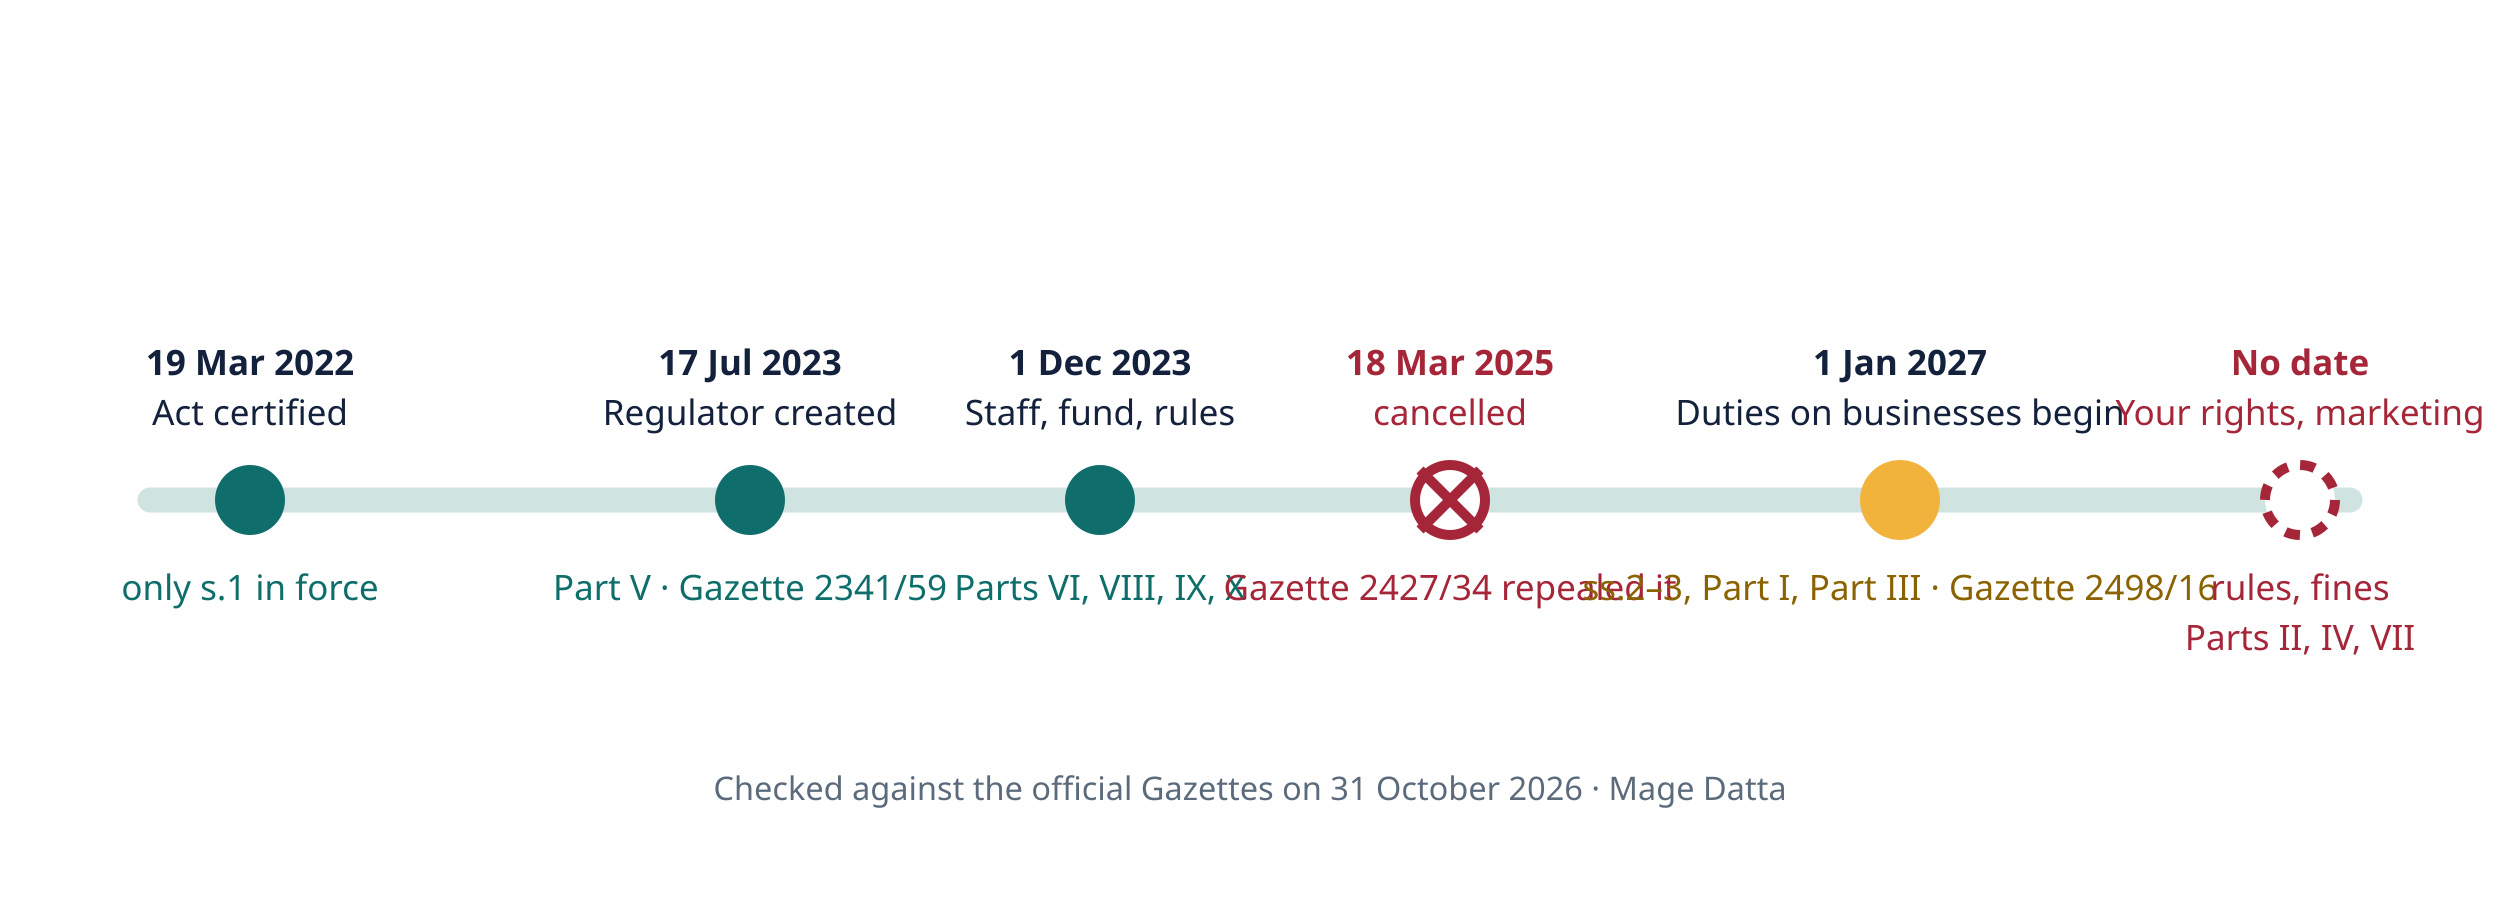
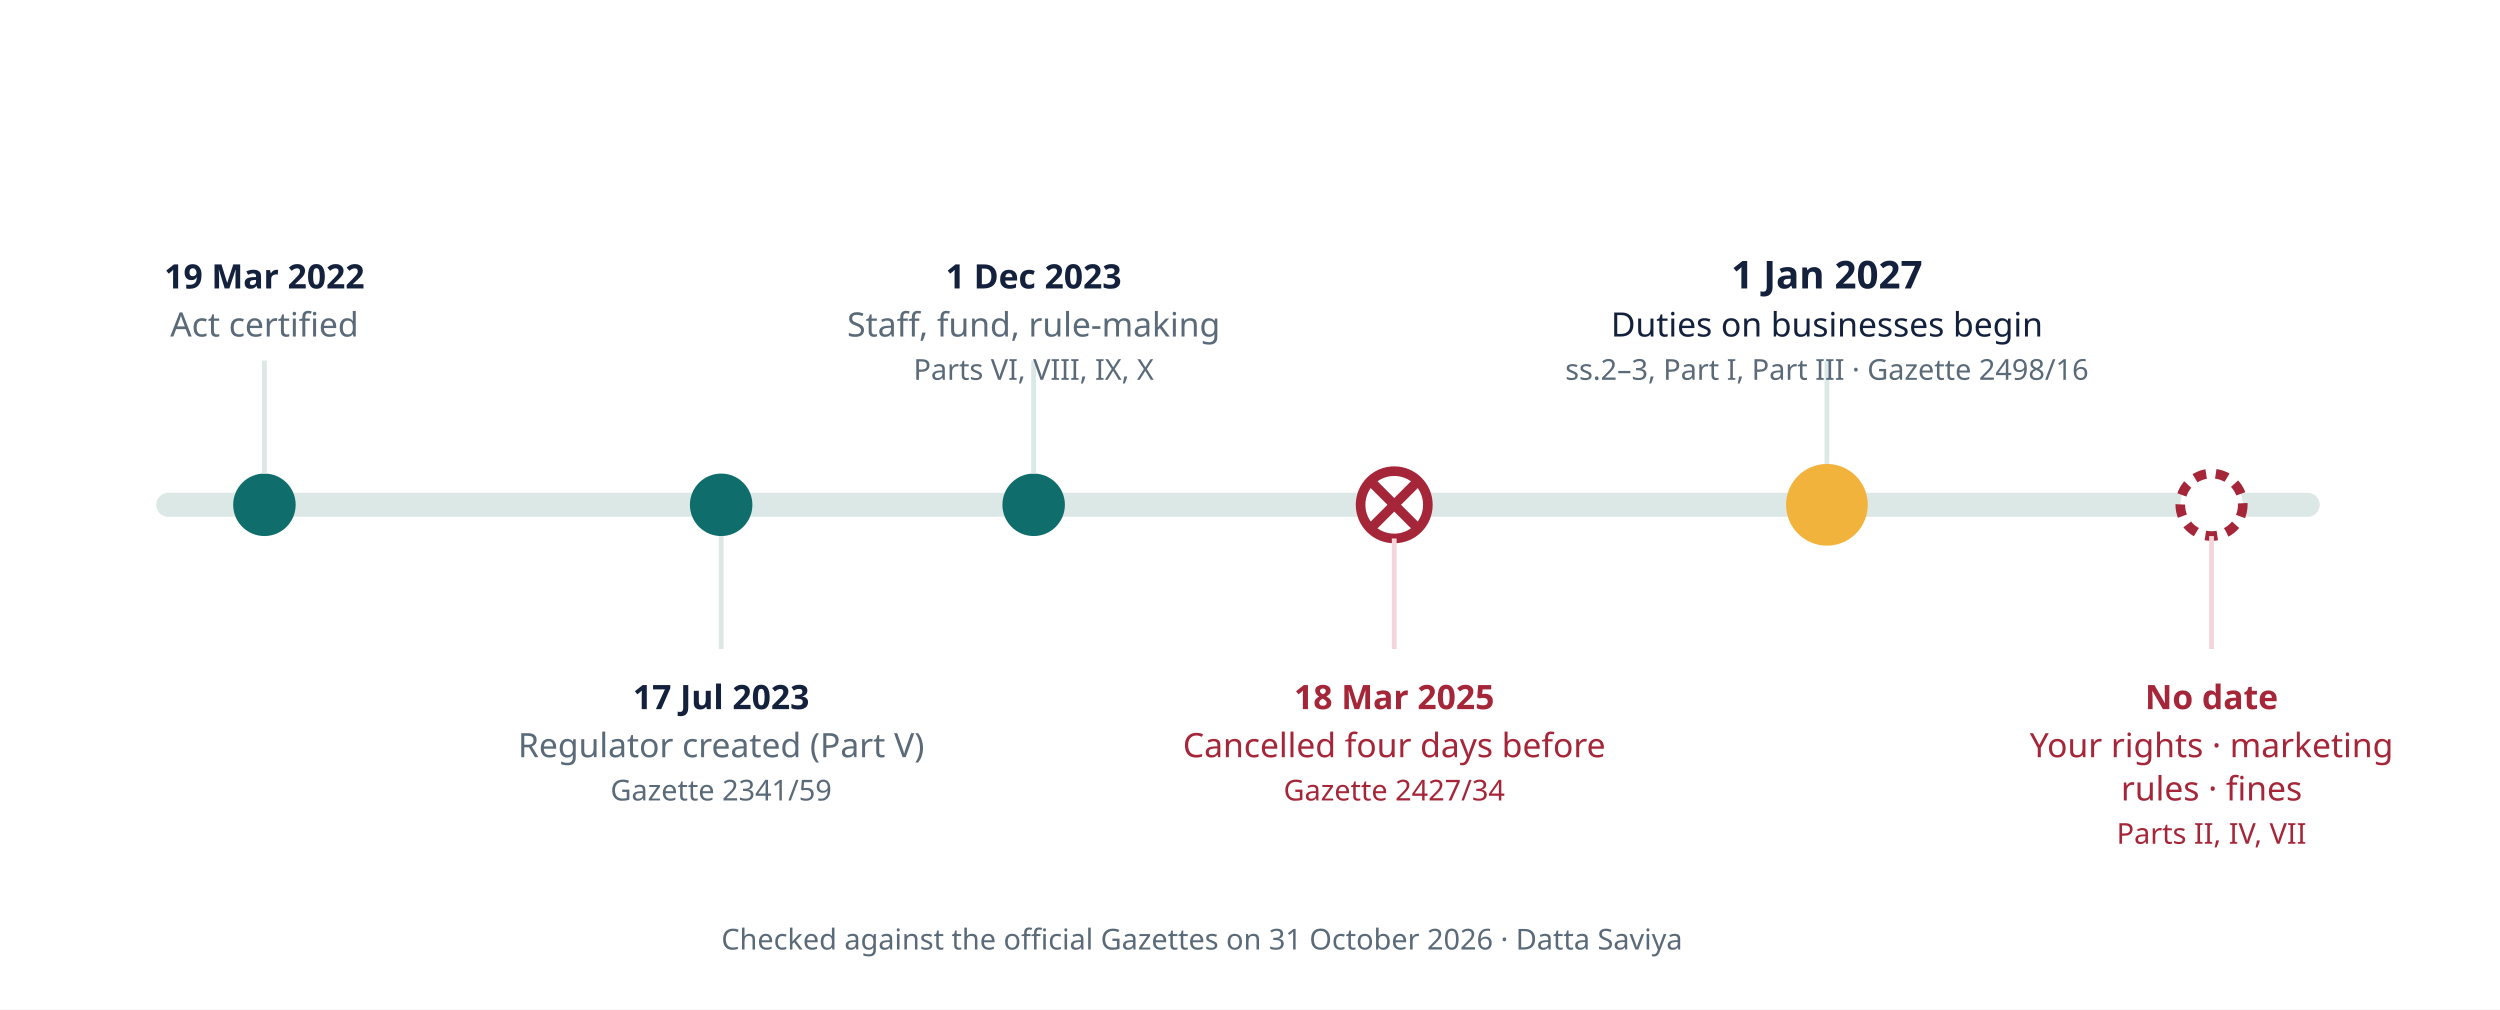
- <svg xmlns="http://www.w3.org/2000/svg" viewBox="0 0 1000 360" role="img" aria-labelledby="t">
+ <svg xmlns="http://www.w3.org/2000/svg" viewBox="0 0 1040 420" role="img" aria-labelledby="t">
  <defs>
-     <style>.k{fill:#14213D}.g{fill:#0F6E6B}.y{fill:#F2B33D}.r{fill:#A62639}.t{font-family:Noto Sans,sans-serif}</style>
+     <style>.k{fill:#14213D}.g{fill:#0F6E6B}.y{fill:#F2B33D}.r{fill:#A62639}.t{font-family:'Noto Sans',sans-serif}.mu{fill:#5A6A78}</style>
  </defs>
-   <rect width="1000" height="360" fill="#fff" />
-   <line x1="60" y1="200" x2="940" y2="200" stroke="#CFE3E1" stroke-width="10" stroke-linecap="round" />
+   <rect width="1040" height="420" fill="#fff" />
+   <line x1="70" y1="210" x2="960" y2="210" stroke="#DCE8E6" stroke-width="10" stroke-linecap="round" />
  <g class="t" font-size="14">
-     <circle cx="100" cy="200" r="14" class="g" />
-     <text x="100" y="150" text-anchor="middle" font-weight="700" class="k">19 Mar 2022</text>
-     <text x="100" y="170" text-anchor="middle" fill="#14213D">Act certified</text>
-     <text x="100" y="240" text-anchor="middle" fill="#0F6E6B">only s.1 in force</text>
-     <circle cx="300" cy="200" r="14" class="g" />
-     <text x="300" y="150" text-anchor="middle" font-weight="700" class="k">17 Jul 2023</text>
-     <text x="300" y="170" text-anchor="middle" class="k">Regulator created</text>
-     <text x="300" y="240" text-anchor="middle" fill="#0F6E6B">Part V · Gazette 2341/59</text>
-     <circle cx="440" cy="200" r="14" class="g" />
-     <text x="440" y="150" text-anchor="middle" font-weight="700" class="k">1 Dec 2023</text>
-     <text x="440" y="170" text-anchor="middle" class="k">Staff, fund, rules</text>
-     <text x="440" y="240" text-anchor="middle" fill="#0F6E6B">Parts VI, VIII, IX, X</text>
    <g>
-       <circle cx="580" cy="200" r="14" fill="#fff" stroke="#A62639" stroke-width="4" />
-       <line x1="568" y1="188" x2="592" y2="212" stroke="#A62639" stroke-width="4" />
-       <line x1="592" y1="188" x2="568" y2="212" stroke="#A62639" stroke-width="4" />
-       <text x="580" y="150" text-anchor="middle" font-weight="700" fill="#A62639">18 Mar 2025</text>
-       <text x="580" y="170" text-anchor="middle" fill="#A62639">cancelled</text>
-       <text x="580" y="240" text-anchor="middle" fill="#A62639">Gazette 2427/34 repealed it</text>
+       <circle cx="110" cy="210" r="13" class="g" />
+       <line x1="110" y1="197" x2="110" y2="150" stroke="#DCE8E6" stroke-width="2" />
+       <text x="110" y="120" text-anchor="middle" font-weight="700" class="k">19 Mar 2022</text>
+       <text x="110" y="140" text-anchor="middle" class="mu">Act certified</text>
    </g>
-     <circle cx="760" cy="200" r="16" class="y" />
-     <text x="760" y="150" text-anchor="middle" font-weight="700" class="k">1 Jan 2027</text>
-     <text x="760" y="170" text-anchor="middle" class="k">Duties on businesses begin</text>
-     <text x="760" y="240" text-anchor="middle" fill="#8a6200">ss.2–3, Part I, Part III · Gazette 2498/16</text>
-     <circle cx="920" cy="200" r="14" fill="#fff" stroke="#A62639" stroke-width="4" stroke-dasharray="6 5" />
-     <text x="920" y="150" text-anchor="middle" font-weight="700" fill="#A62639">No date</text>
-     <text x="920" y="170" text-anchor="middle" fill="#A62639">Your rights, marketing</text>
-     <text x="920" y="240" text-anchor="middle" fill="#A62639">rules, fines</text>
-     <text x="920" y="260" text-anchor="middle" fill="#A62639">Parts II, IV, VII</text>
-     <text x="500" y="320" text-anchor="middle" font-size="13" fill="#5b6b7b">Checked against the official Gazettes on 31 October 2026 · Mage Datta</text>
+     <g>
+       <circle cx="300" cy="210" r="13" class="g" />
+       <line x1="300" y1="223" x2="300" y2="270" stroke="#DCE8E6" stroke-width="2" />
+       <text x="300" y="295" text-anchor="middle" font-weight="700" class="k">17 Jul 2023</text>
+       <text x="300" y="315" text-anchor="middle" class="mu">Regulator created (Part V)</text>
+       <text x="300" y="333" text-anchor="middle" class="mu" font-size="12">Gazette 2341/59</text>
+     </g>
+     <g>
+       <circle cx="430" cy="210" r="13" class="g" />
+       <line x1="430" y1="197" x2="430" y2="150" stroke="#DCE8E6" stroke-width="2" />
+       <text x="430" y="120" text-anchor="middle" font-weight="700" class="k">1 Dec 2023</text>
+       <text x="430" y="140" text-anchor="middle" class="mu">Staff, fund, rule-making</text>
+       <text x="430" y="158" text-anchor="middle" class="mu" font-size="12">Parts VI, VIII, IX, X</text>
+     </g>
+     <g>
+       <circle cx="580" cy="210" r="14" fill="#fff" stroke="#A62639" stroke-width="4" />
+       <line x1="570" y1="200" x2="590" y2="220" stroke="#A62639" stroke-width="4" />
+       <line x1="590" y1="200" x2="570" y2="220" stroke="#A62639" stroke-width="4" />
+       <line x1="580" y1="224" x2="580" y2="270" stroke="#F3D6DA" stroke-width="2" />
+       <text x="580" y="295" text-anchor="middle" font-weight="700" class="r">18 Mar 2025</text>
+       <text x="580" y="315" text-anchor="middle" class="r">Cancelled four days before</text>
+       <text x="580" y="333" text-anchor="middle" class="r" font-size="12">Gazette 2427/34</text>
+     </g>
+     <g>
+       <circle cx="760" cy="210" r="17" class="y" />
+       <line x1="760" y1="193" x2="760" y2="150" stroke="#DCE8E6" stroke-width="2" />
+       <text x="760" y="120" text-anchor="middle" font-weight="700" class="k" font-size="16">1 Jan 2027</text>
+       <text x="760" y="140" text-anchor="middle" class="k">Duties on businesses begin</text>
+       <text x="760" y="158" text-anchor="middle" class="mu" font-size="12">ss.2–3, Part I, Part III · Gazette 2498/16</text>
+     </g>
+     <g>
+       <circle cx="920" cy="210" r="13" fill="#fff" stroke="#A62639" stroke-width="4" stroke-dasharray="5 4" />
+       <line x1="920" y1="223" x2="920" y2="270" stroke="#F3D6DA" stroke-width="2" />
+       <text x="920" y="295" text-anchor="middle" font-weight="700" class="r">No date</text>
+       <text x="920" y="315" text-anchor="middle" class="r">Your rights · marketing</text>
+       <text x="920" y="333" text-anchor="middle" class="r">rules · fines</text>
+       <text x="920" y="351" text-anchor="middle" class="r" font-size="12">Parts II, IV, VII</text>
+     </g>
+     <text x="500" y="395" text-anchor="middle" font-size="12" class="mu">Checked against the official Gazettes on 31 October 2026 · Datta Saviya</text>
  </g>
</svg>
